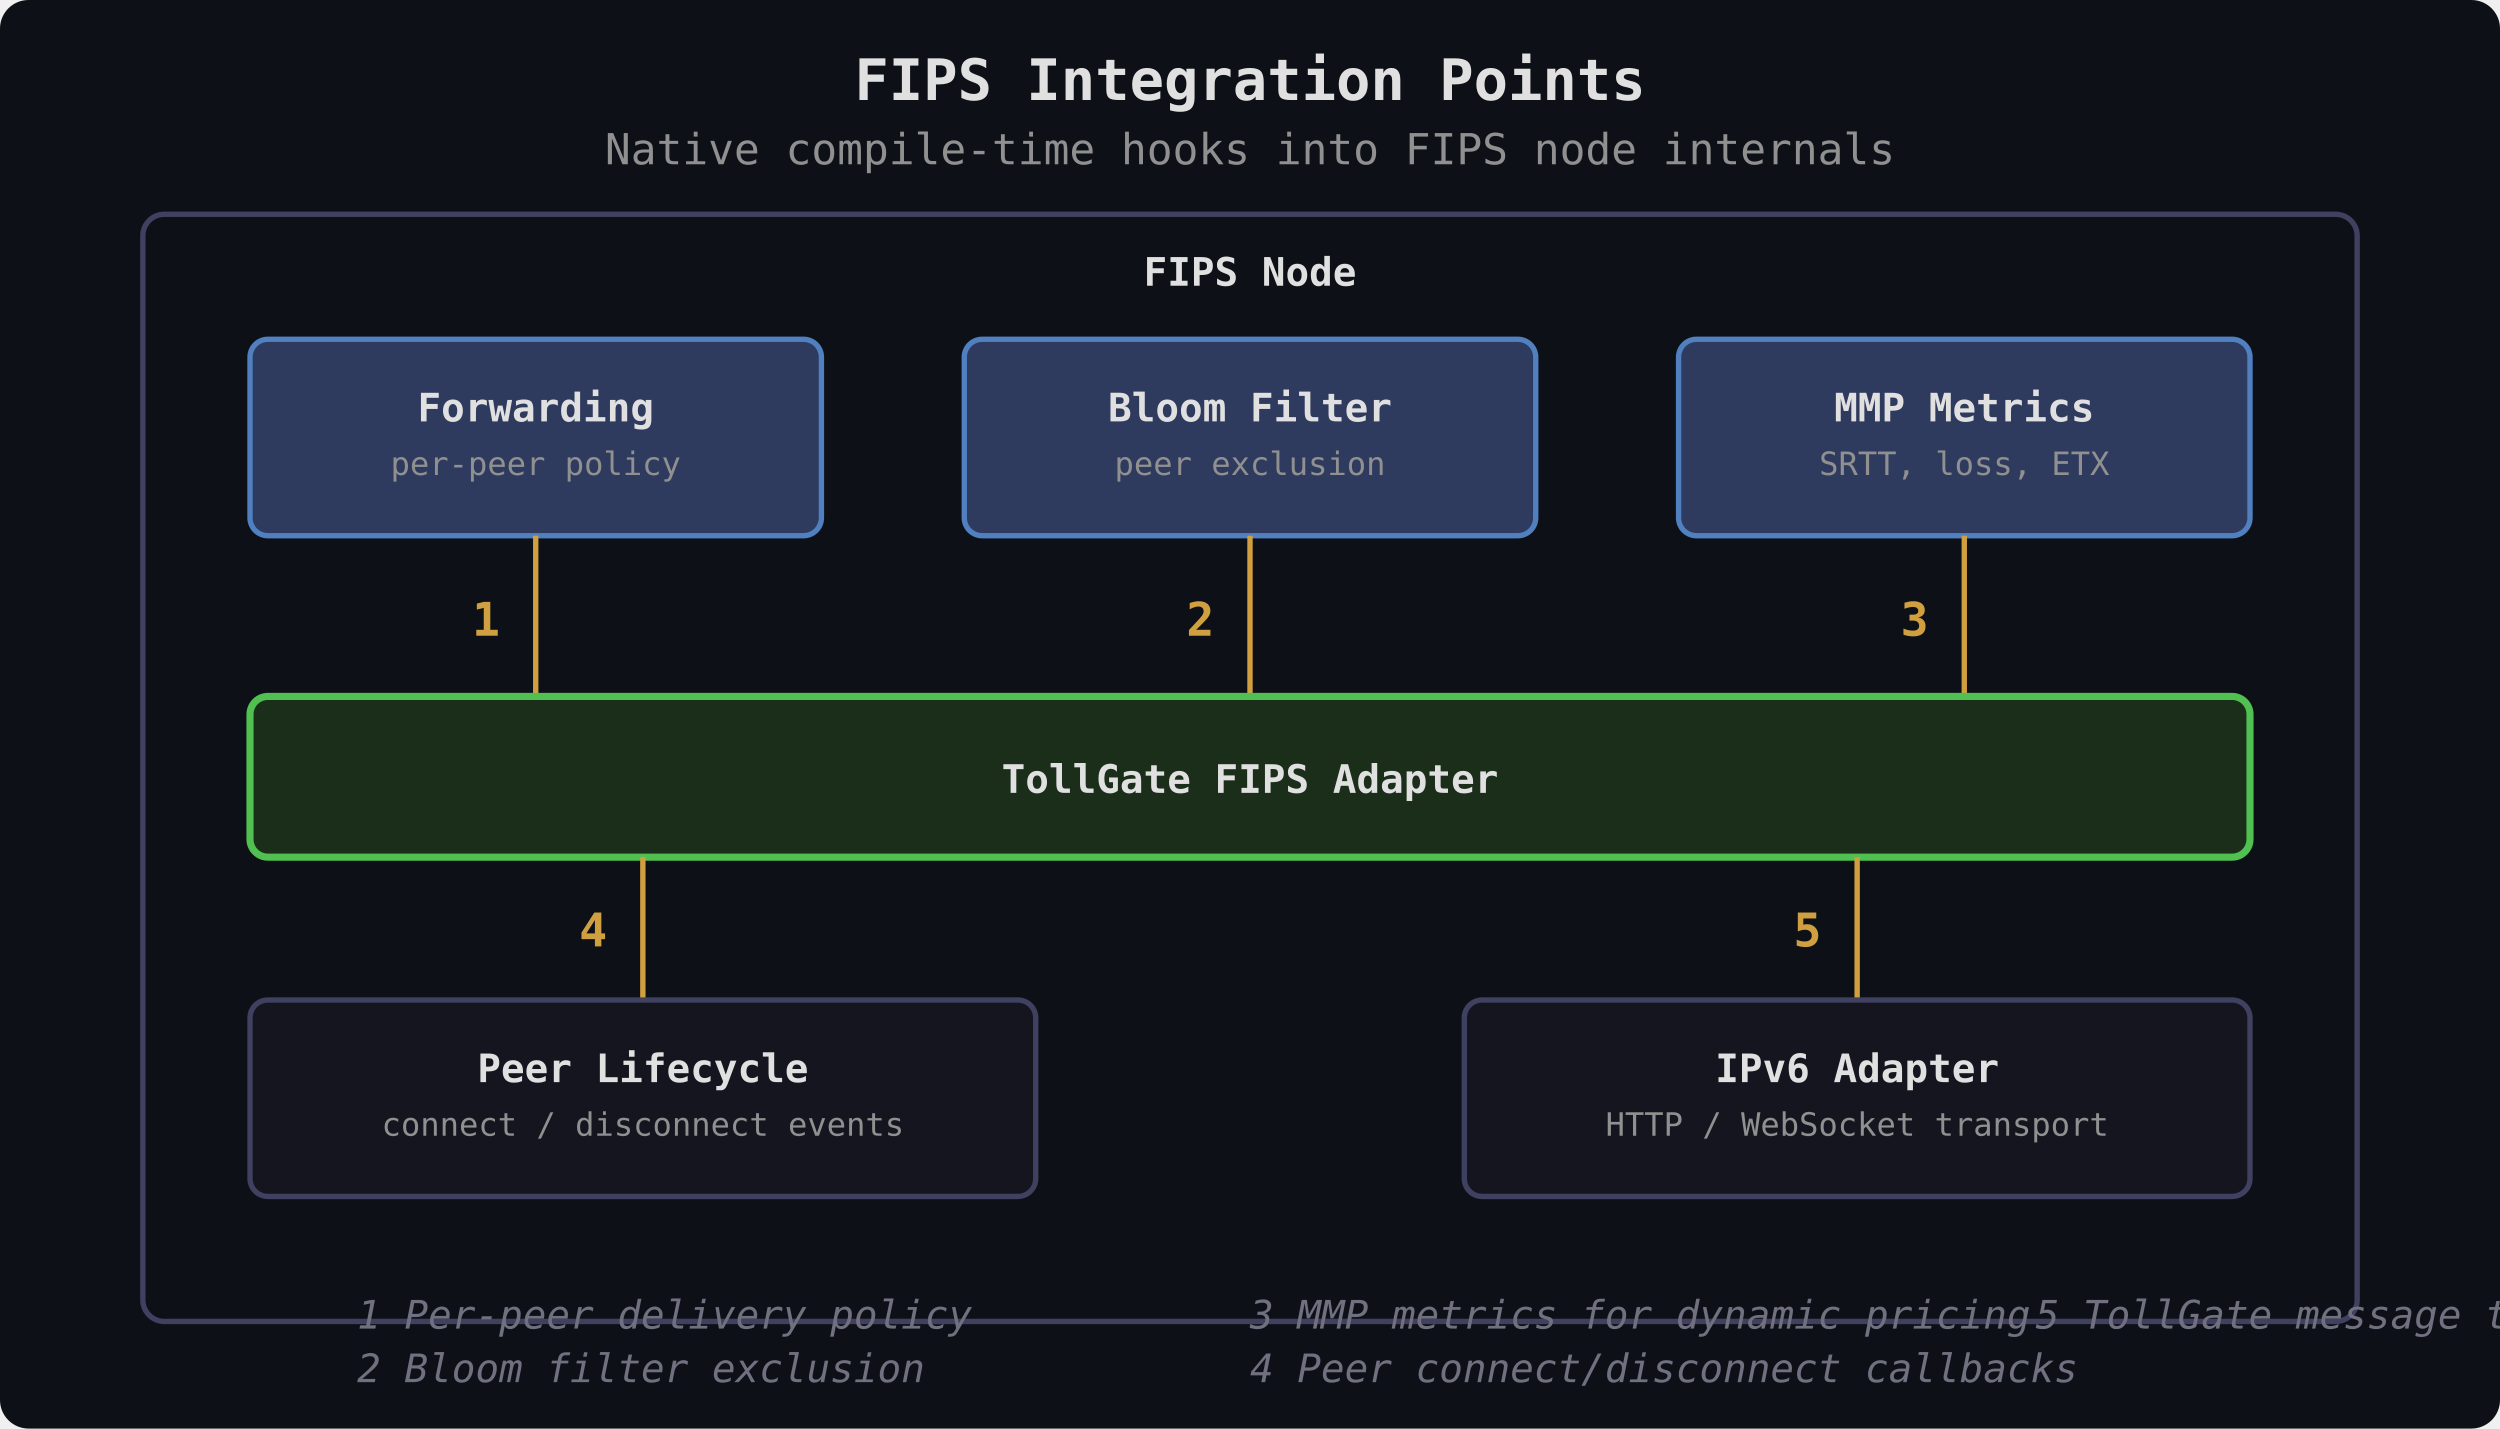
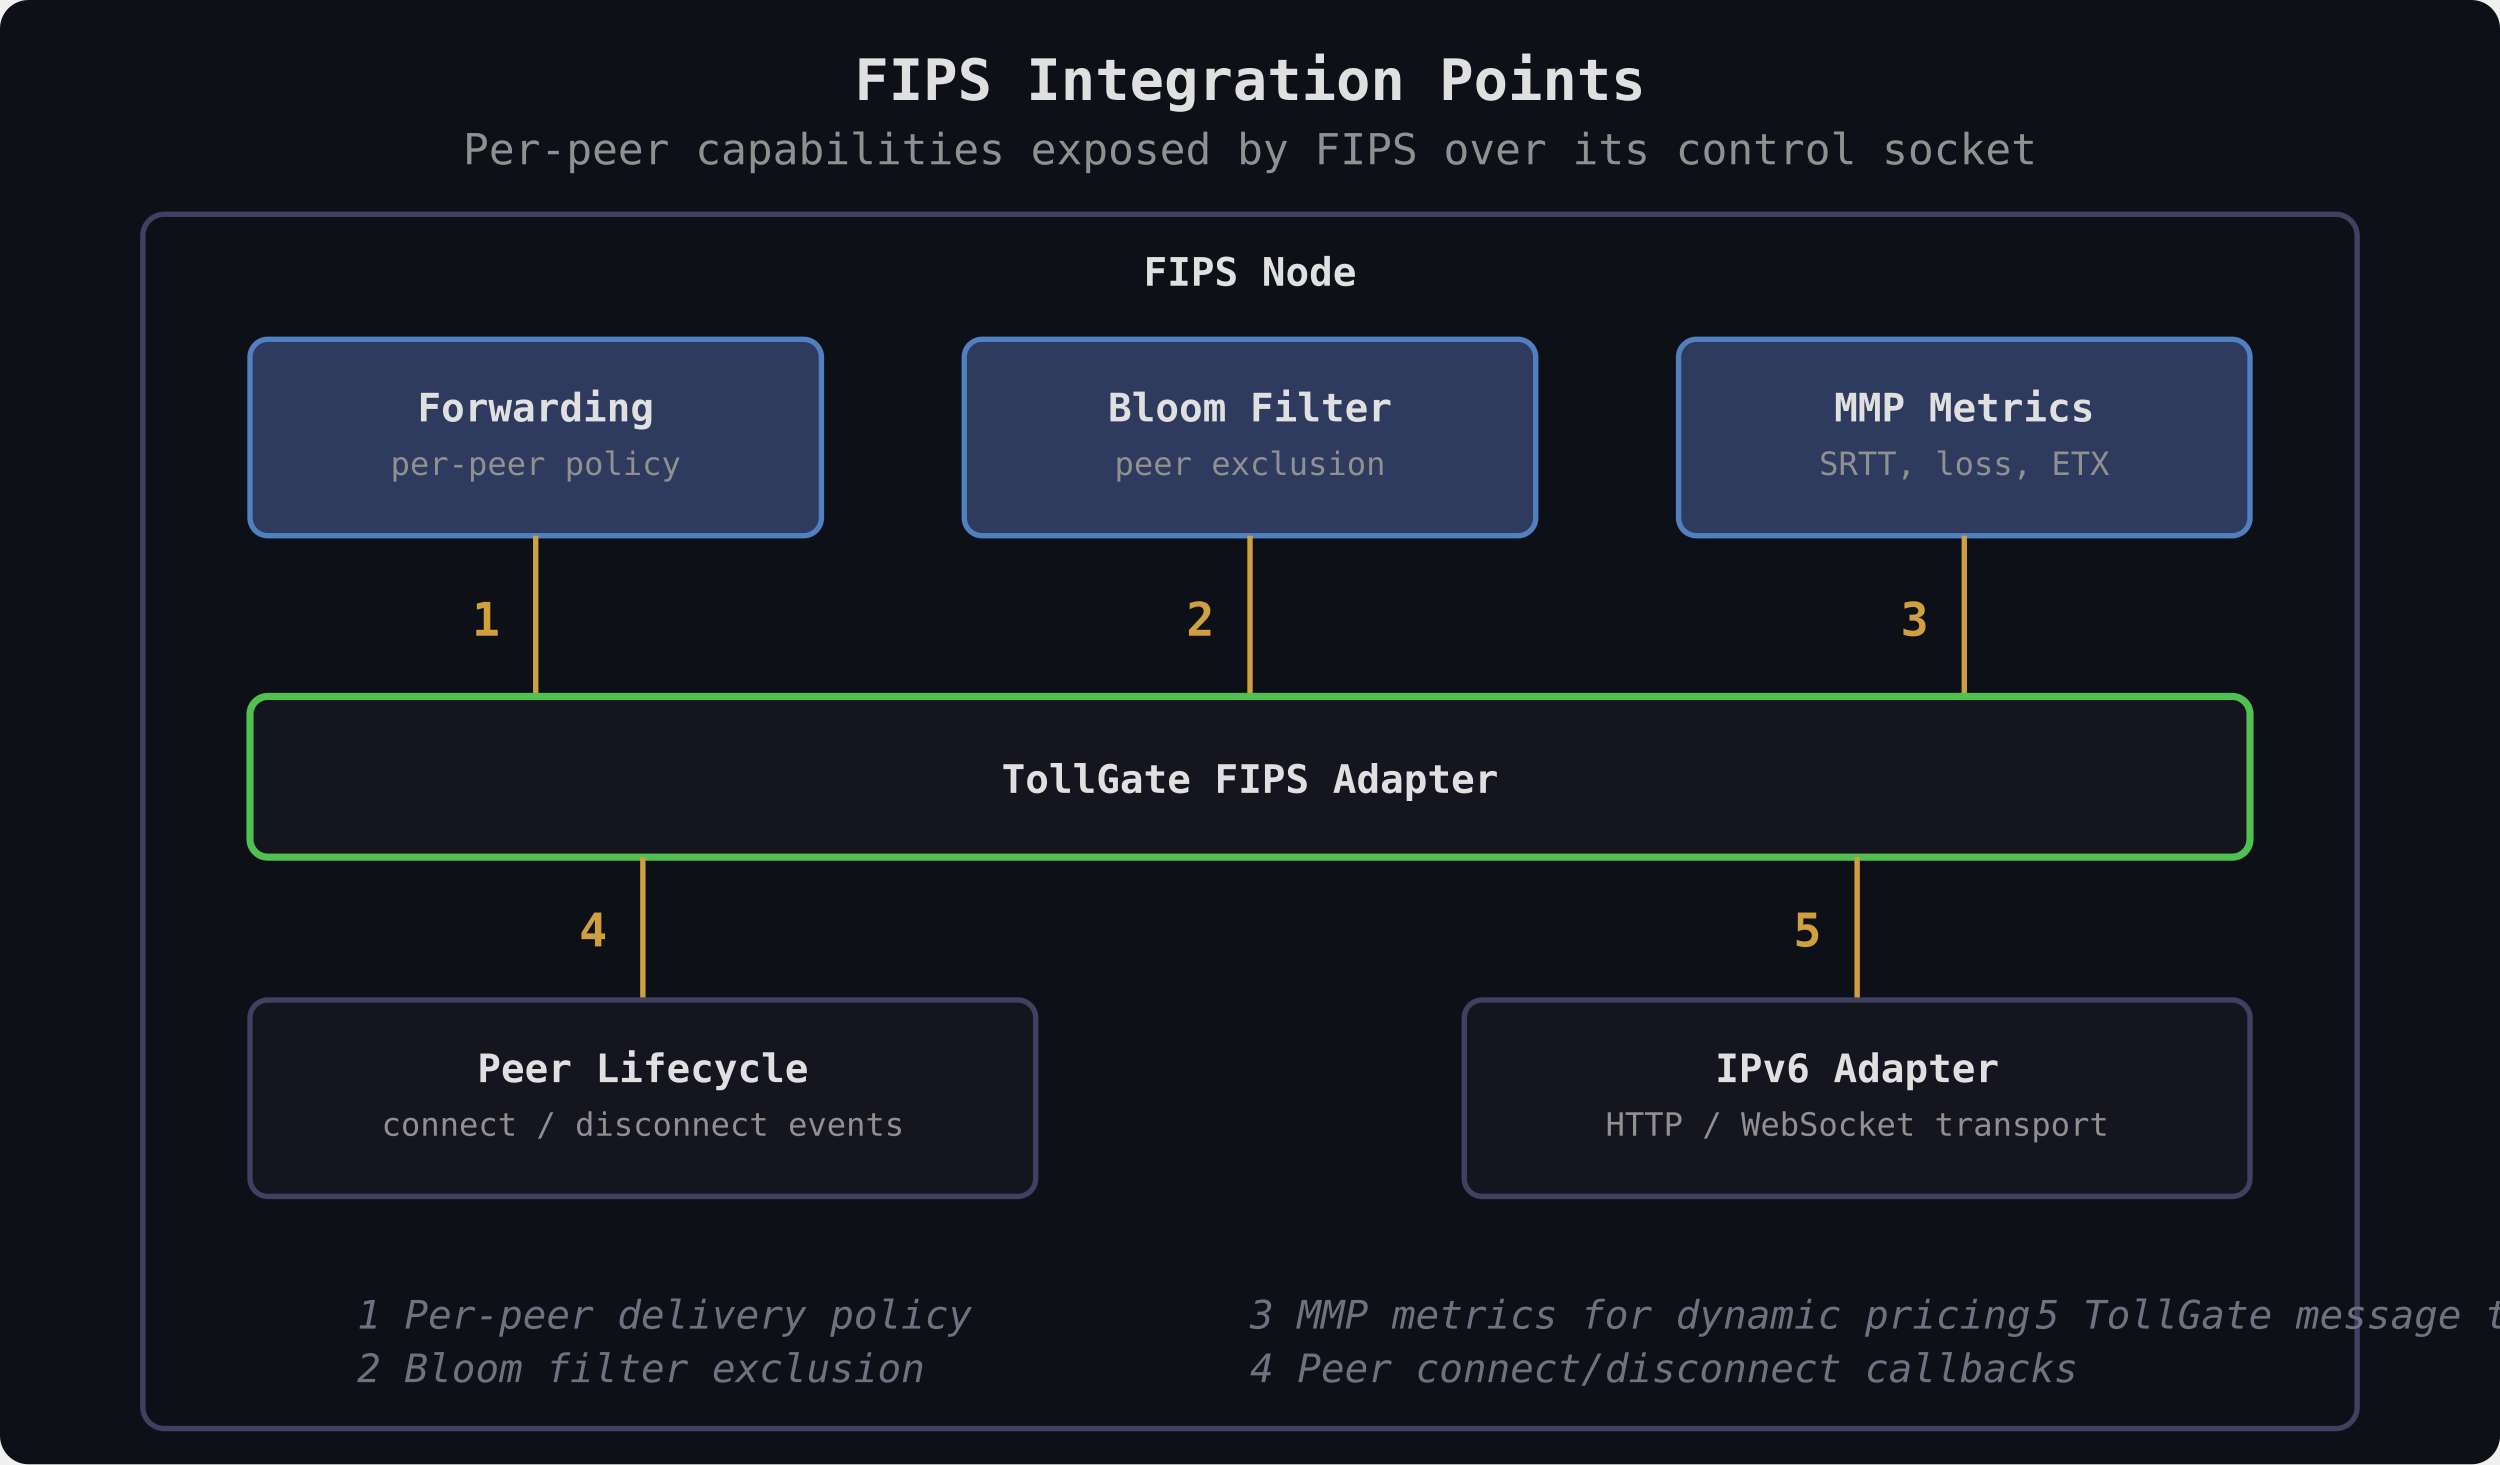
- <svg xmlns="http://www.w3.org/2000/svg" viewBox="0 0 700 400" font-family="monospace" font-size="12">
+ <svg xmlns="http://www.w3.org/2000/svg" viewBox="0 0 700 410" font-family="monospace" font-size="12">
  <style>
    text          { fill: #e0e0e0; }
    text.title    { font-size: 16px; font-weight: bold; }
    text.subtitle { font-size: 12px; fill: #909090; }
    text.mlabel   { font-size: 11px; font-weight: bold; }
    text.mdesc    { font-size: 9px; fill: #909090; }
    text.num      { font-size: 13px; font-weight: bold; fill: #d0a040; }
    text.caption  { font-size: 11px; fill: #707080; font-style: italic; }
+ 
+     .bg           { fill: #0d1117; }
+     .callout      { fill: #151520; }
+     .node         { fill: #2e3a5e; stroke: #5080c0; }
+ 
+     @media (prefers-color-scheme: light) {
+       text          { fill: #1f2328; }
+       text.subtitle, text.nrole, text.plabel, text.annot, text.altlabel,
+       text.elabel, text.mdesc, text.tlabel { fill: #656d76; }
+       text.caption  { fill: #7c8186; }
+       line.sep, line.life { stroke: #d1d9e0; }
+       rect.alt      { stroke: #d1d9e0; }
+       .bg           { fill: #ffffff; }
+       .callout      { fill: #f6f8fa; }
+       .node, rect.node { fill: #ddf4ff; stroke: #0969da; }
+       rect.compute, rect.result { fill: #f6f8fa; }
+     }
  </style>
-   <rect width="700" height="400" fill="#0d1117" rx="8" />
+   <rect width="700" height="410" rx="8" class="bg" />
  <text x="350" y="28" text-anchor="middle" class="title">FIPS Integration Points</text>
-   <text x="350" y="46" text-anchor="middle" class="subtitle">Native compile-time hooks into FIPS node internals</text>
-   <rect x="40" y="60" width="620" height="310" rx="6" fill="none" stroke="#404060" stroke-width="1.5" />
+   <text x="350" y="46" text-anchor="middle" class="subtitle">Per-peer capabilities exposed by FIPS over its control socket</text>
+   <rect x="40" y="60" width="620" height="340" rx="6" fill="none" stroke="#404060" stroke-width="1.5" />
  <text x="350" y="80" text-anchor="middle" class="mlabel" fill="#707080">FIPS Node</text>
-   <rect x="70" y="95" width="160" height="55" rx="5" fill="#2e3a5e" stroke="#5080c0" stroke-width="1.5" />
+   <rect x="70" y="95" width="160" height="55" rx="5" class="node" stroke="#5080c0" stroke-width="1.5" />
  <text x="150" y="118" text-anchor="middle" class="mlabel" fill="#80b0e0">Forwarding</text>
  <text x="150" y="133" text-anchor="middle" class="mdesc">per-peer policy</text>
-   <rect x="270" y="95" width="160" height="55" rx="5" fill="#2e3a5e" stroke="#5080c0" stroke-width="1.5" />
+   <rect x="270" y="95" width="160" height="55" rx="5" class="node" stroke="#5080c0" stroke-width="1.5" />
  <text x="350" y="118" text-anchor="middle" class="mlabel" fill="#80b0e0">Bloom Filter</text>
  <text x="350" y="133" text-anchor="middle" class="mdesc">peer exclusion</text>
-   <rect x="470" y="95" width="160" height="55" rx="5" fill="#2e3a5e" stroke="#5080c0" stroke-width="1.5" />
+   <rect x="470" y="95" width="160" height="55" rx="5" class="node" stroke="#5080c0" stroke-width="1.5" />
  <text x="550" y="118" text-anchor="middle" class="mlabel" fill="#80b0e0">MMP Metrics</text>
  <text x="550" y="133" text-anchor="middle" class="mdesc">SRTT, loss, ETX</text>
  <line x1="150" y1="150" x2="150" y2="195" stroke="#d0a040" stroke-width="1.5" />
  <text x="140" y="178" text-anchor="end" class="num">1</text>
  <line x1="350" y1="150" x2="350" y2="195" stroke="#d0a040" stroke-width="1.5" />
  <text x="340" y="178" text-anchor="end" class="num">2</text>
  <line x1="550" y1="150" x2="550" y2="195" stroke="#d0a040" stroke-width="1.5" />
  <text x="540" y="178" text-anchor="end" class="num">3</text>
-   <rect x="70" y="195" width="560" height="45" rx="5" fill="#1a2e1a" stroke="#50c050" stroke-width="2" />
+   <rect x="70" y="195" width="560" height="45" rx="5" class="callout" stroke="#50c050" stroke-width="2" />
  <text x="350" y="222" text-anchor="middle" class="mlabel" fill="#80e080">TollGate FIPS Adapter</text>
  <line x1="180" y1="240" x2="180" y2="280" stroke="#d0a040" stroke-width="1.5" />
  <text x="170" y="265" text-anchor="end" class="num">4</text>
  <line x1="520" y1="240" x2="520" y2="280" stroke="#d0a040" stroke-width="1.5" />
  <text x="510" y="265" text-anchor="end" class="num">5</text>
-   <rect x="70" y="280" width="220" height="55" rx="5" fill="#151520" stroke="#404060" stroke-width="1.5" />
+   <rect x="70" y="280" width="220" height="55" rx="5" class="callout" stroke="#404060" stroke-width="1.5" />
  <text x="180" y="303" text-anchor="middle" class="mlabel" fill="#b0b0b0">Peer Lifecycle</text>
  <text x="180" y="318" text-anchor="middle" class="mdesc">connect / disconnect events</text>
-   <rect x="410" y="280" width="220" height="55" rx="5" fill="#151520" stroke="#404060" stroke-width="1.5" />
+   <rect x="410" y="280" width="220" height="55" rx="5" class="callout" stroke="#404060" stroke-width="1.5" />
  <text x="520" y="303" text-anchor="middle" class="mlabel" fill="#b0b0b0">IPv6 Adapter</text>
  <text x="520" y="318" text-anchor="middle" class="mdesc">HTTP / WebSocket transport</text>
  <text x="100" y="372" class="caption">1 Per-peer delivery policy</text>
  <text x="100" y="387" class="caption">2 Bloom filter exclusion</text>
  <text x="350" y="372" class="caption">3 MMP metrics for dynamic pricing</text>
  <text x="350" y="387" class="caption">4 Peer connect/disconnect callbacks</text>
  <text x="570" y="372" class="caption">5 TollGate message transport</text>
</svg>
